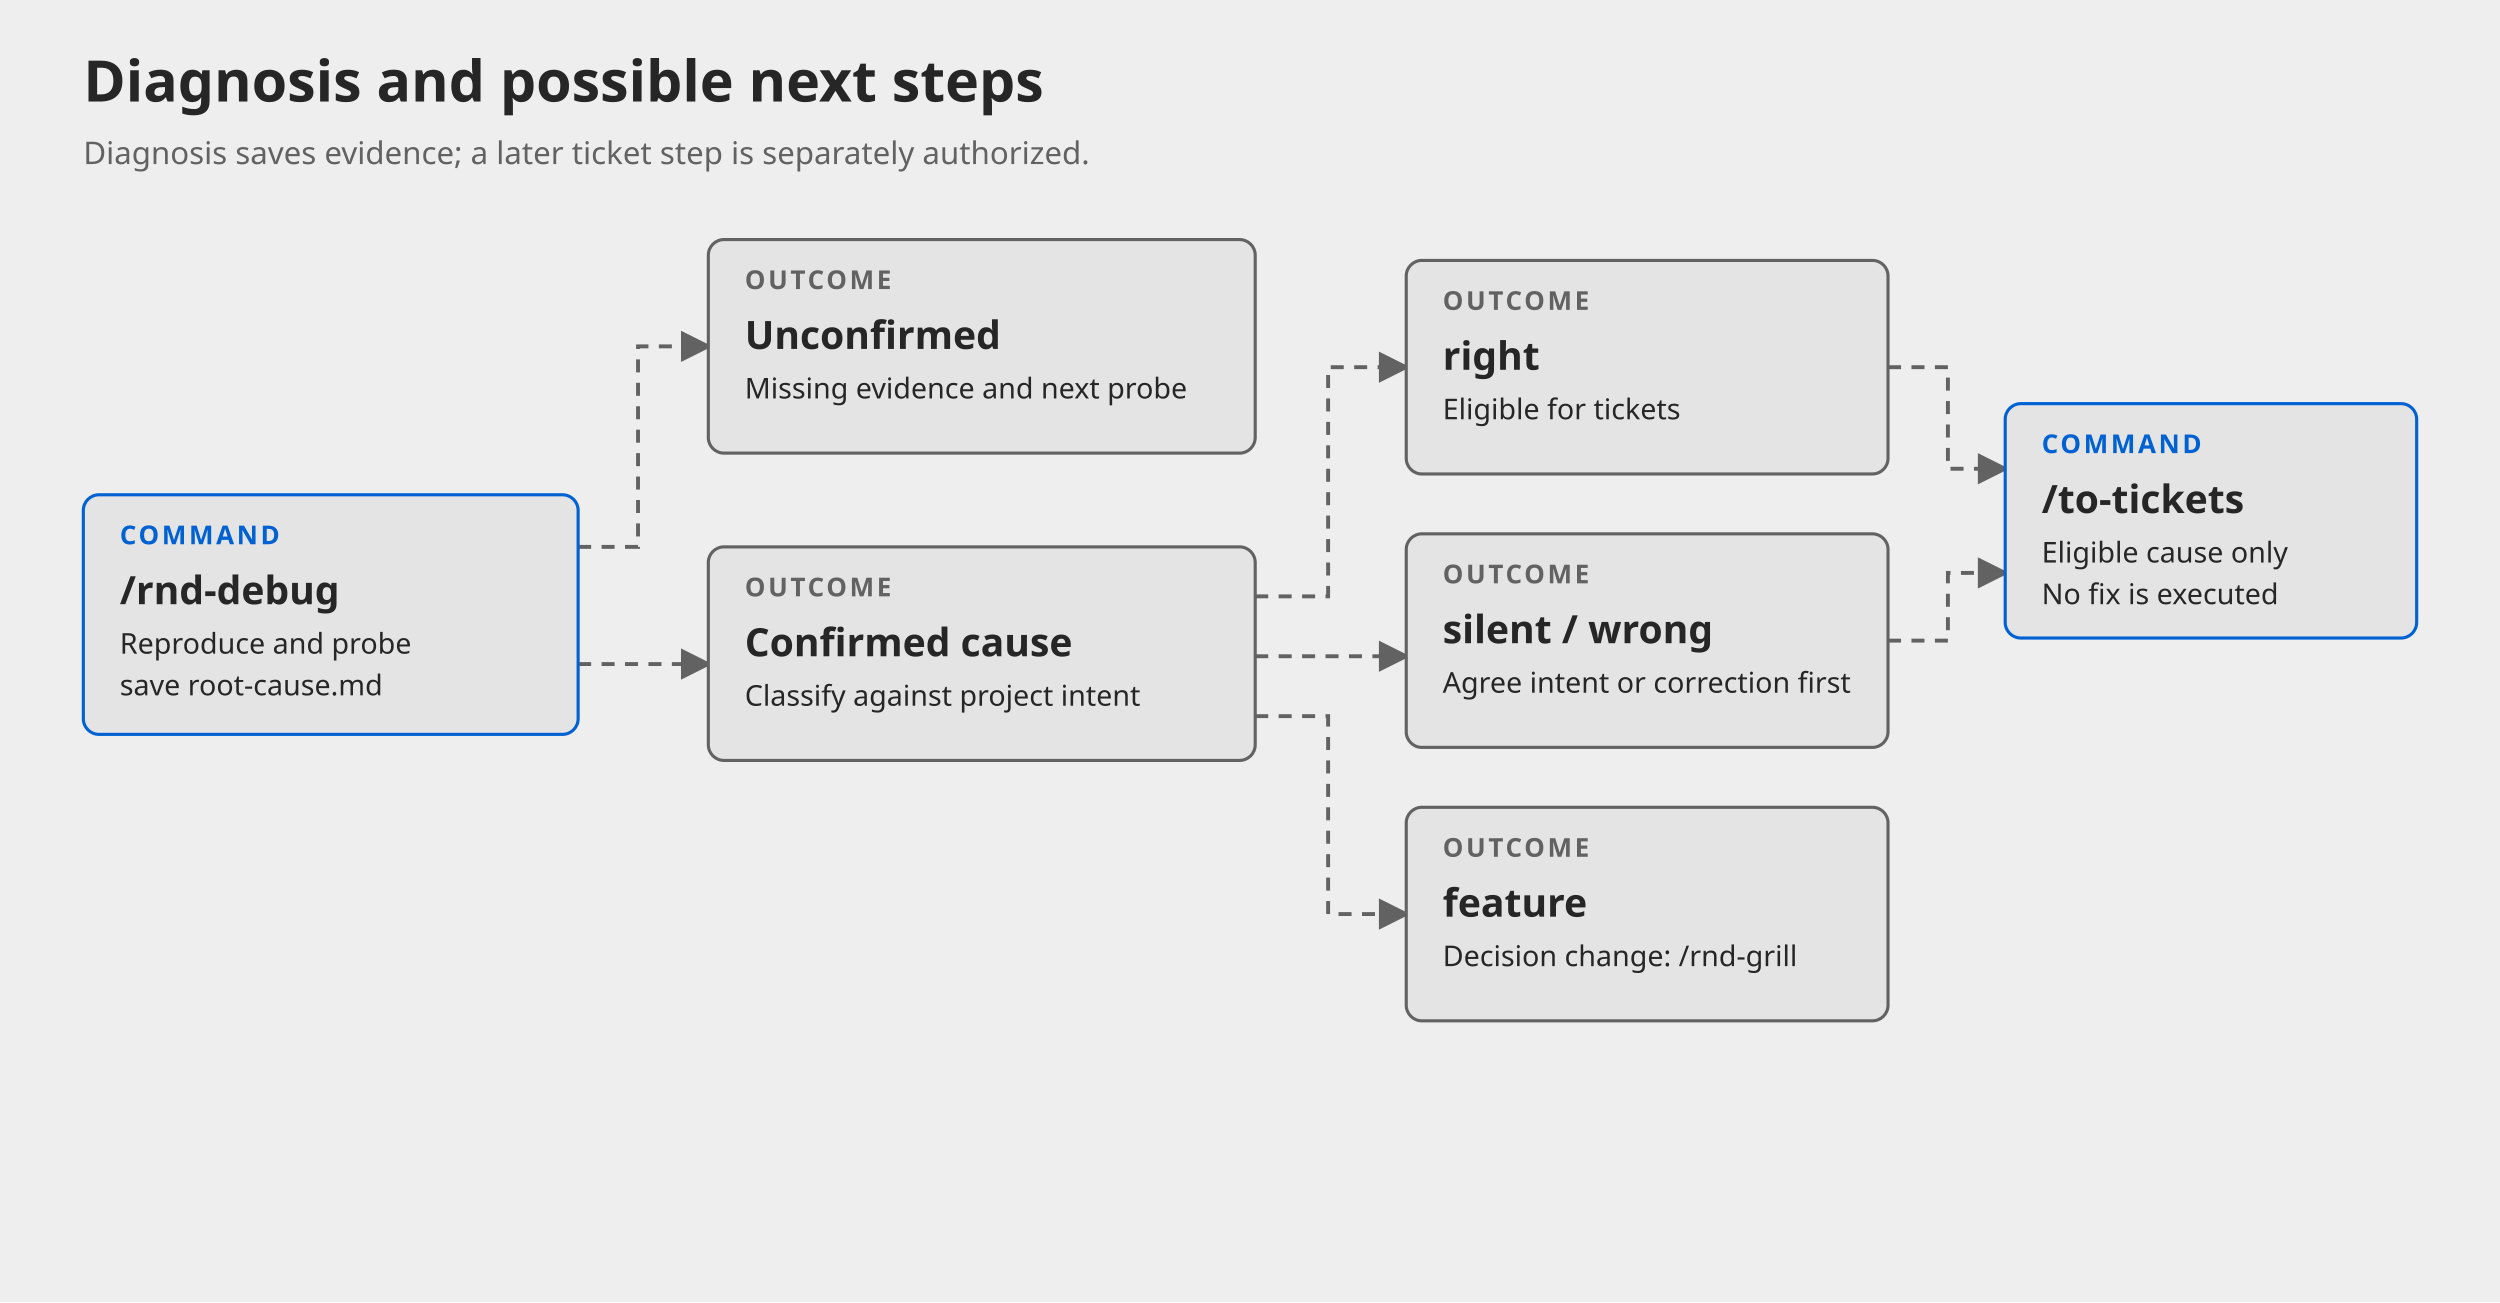
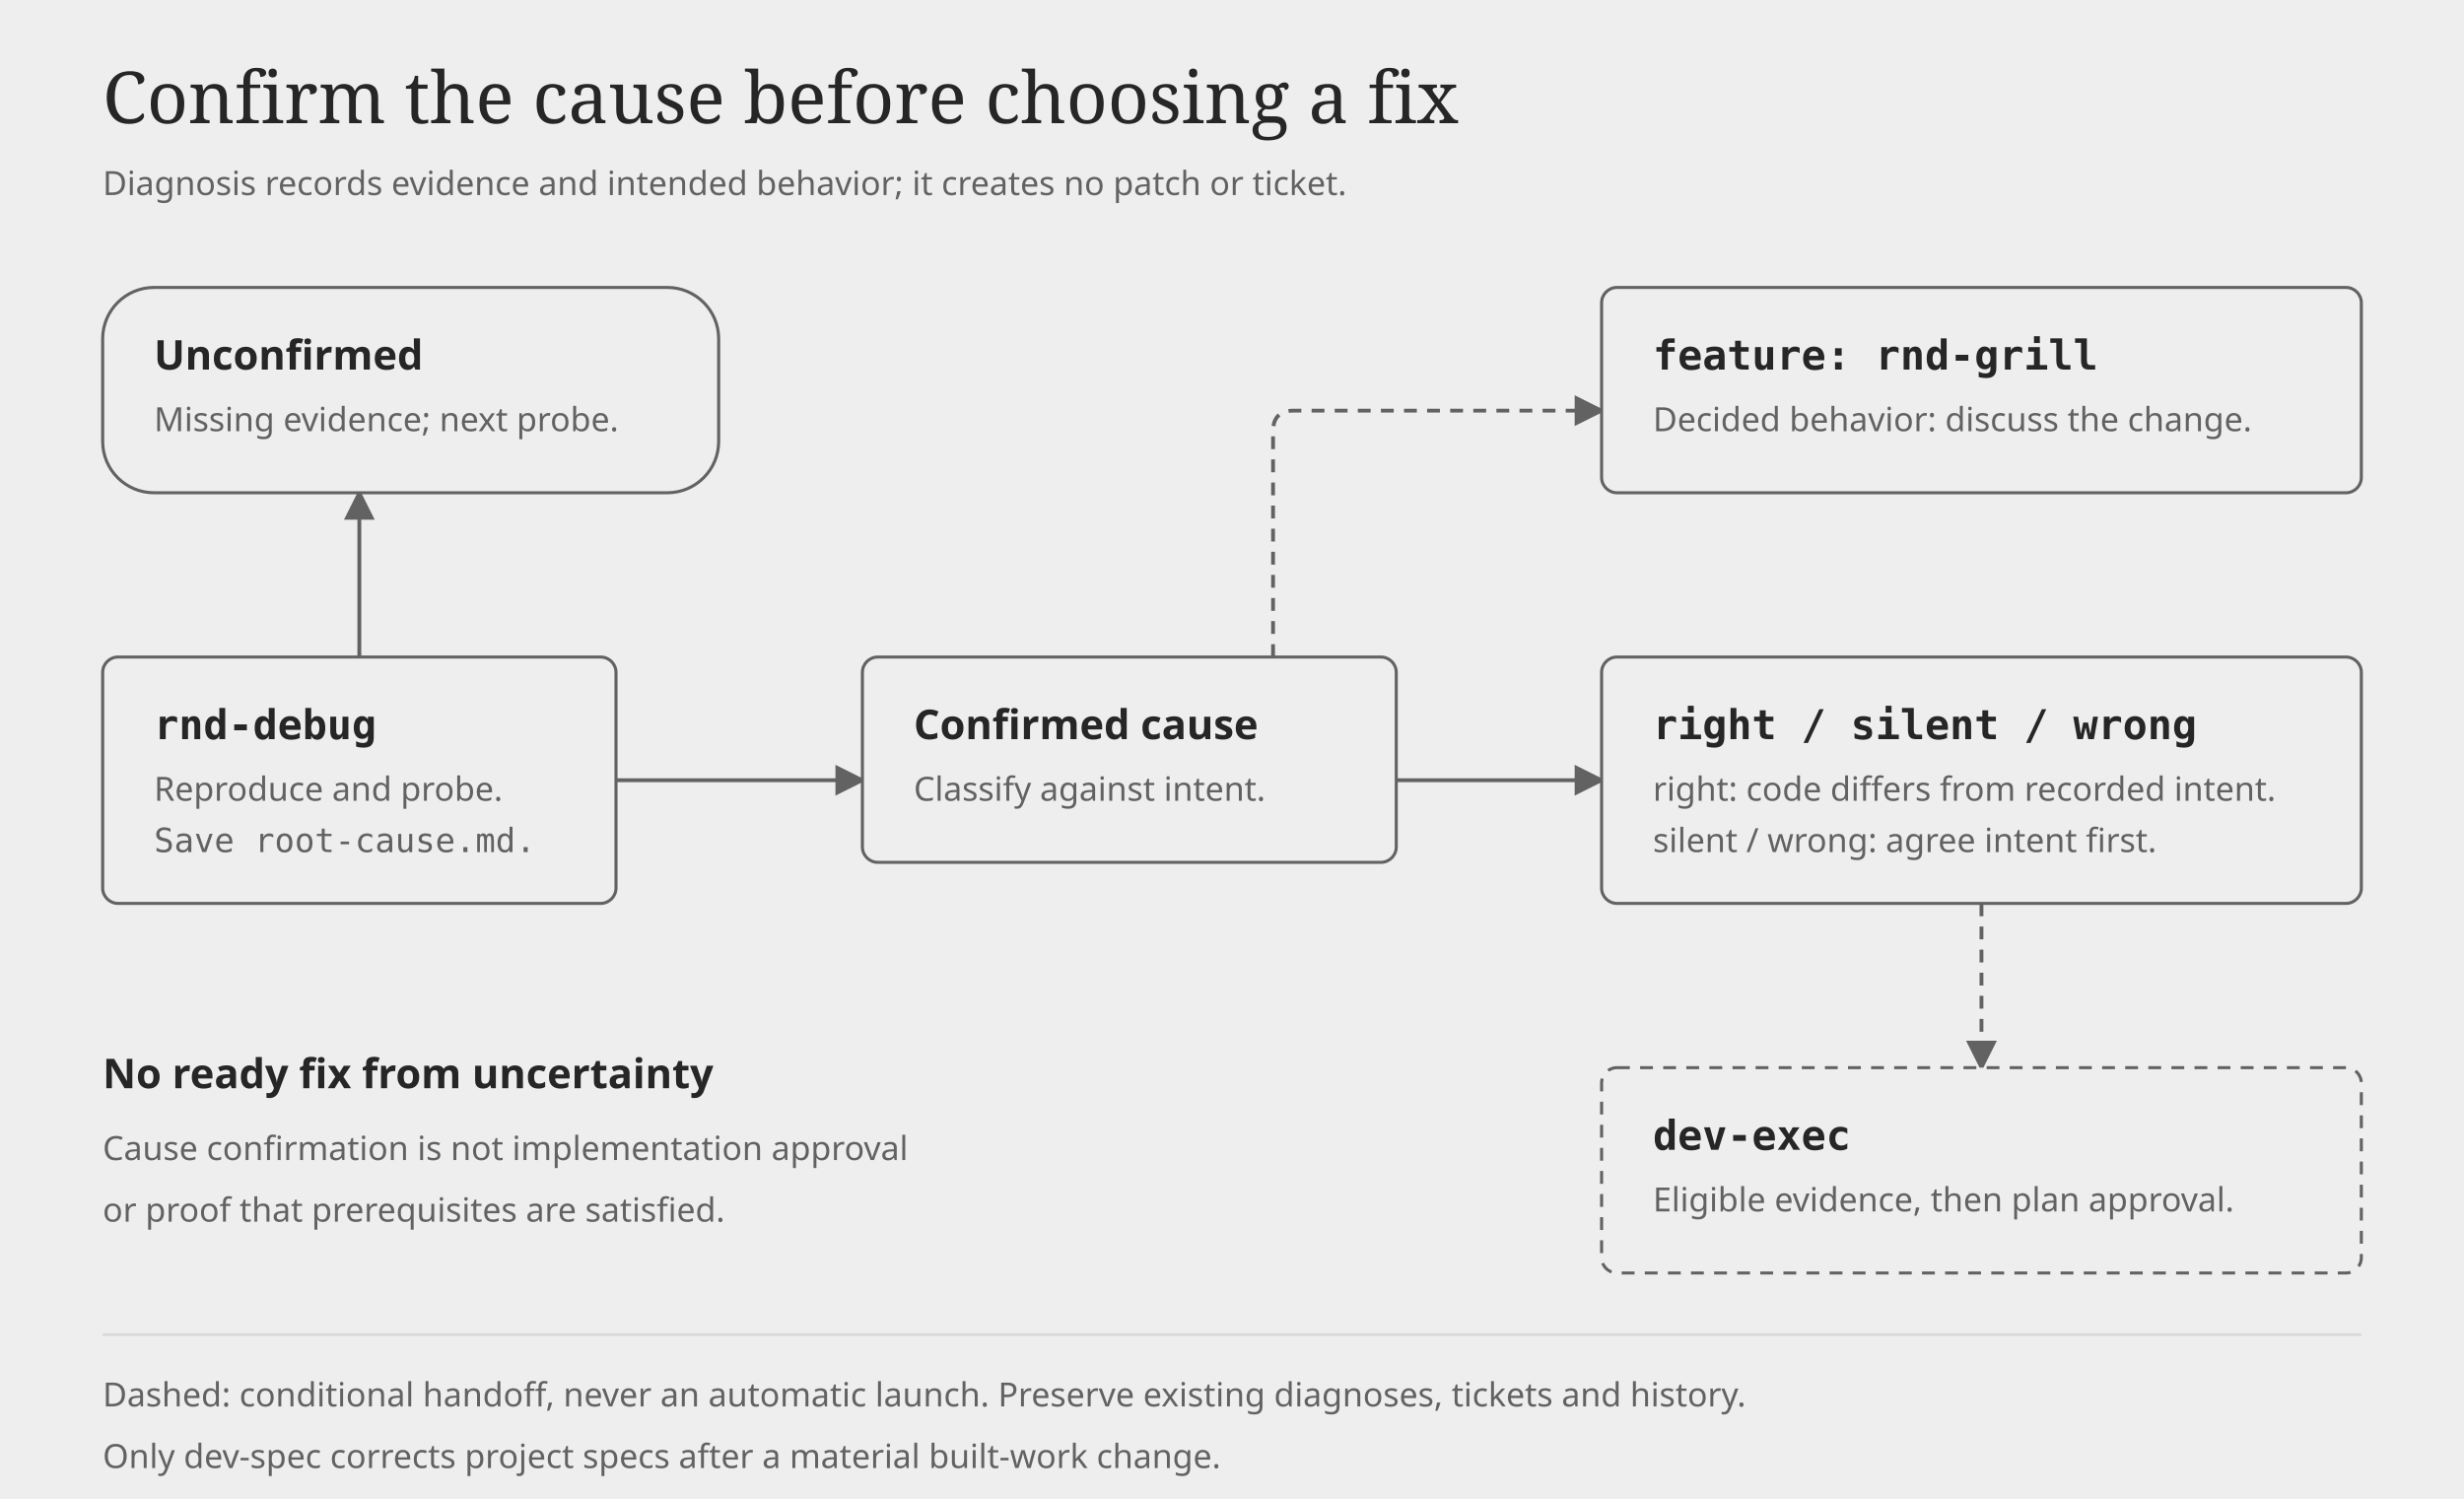
- <svg xmlns="http://www.w3.org/2000/svg" viewBox="0 0 960 500" role="img" aria-labelledby="nxs-bug-light-title nxs-bug-light-desc">
+ <svg xmlns="http://www.w3.org/2000/svg" width="960" height="584" viewBox="0 0 960 584" role="img" aria-labelledby="bug-light-title bug-light-desc">
  <defs>
-     <marker id="nxs-bug-light-arrow" markerWidth="8" markerHeight="8" refX="7" refY="4" orient="auto">
+     <marker id="bug-light-arrow" markerWidth="8" markerHeight="8" refX="7" refY="4" orient="auto">
      <path d="M0 0 L8 4 L0 8 Z" fill="#626262" />
    </marker>
  </defs>
-   <rect width="960" height="500" fill="#eeeeee" />
-   <text x="32" y="39" fill="#262626" font-family="system-ui,sans-serif" font-size="22" font-weight="650">Diagnosis and possible next steps</text>
-   <text x="32" y="63" fill="#626262" font-family="system-ui,sans-serif" font-size="12">Diagnosis saves evidence; a later ticket step is separately authorized.</text>
-   <path d="M222 210 H245 V133 H272" fill="none" stroke="#626262" stroke-width="1.5" stroke-dasharray="5 4" marker-end="url(#nxs-bug-light-arrow)" />
-   <path d="M222 255 H272" fill="none" stroke="#626262" stroke-width="1.5" stroke-dasharray="5 4" marker-end="url(#nxs-bug-light-arrow)" />
-   <path d="M482 229 H510 V141 H540" fill="none" stroke="#626262" stroke-width="1.5" stroke-dasharray="5 4" marker-end="url(#nxs-bug-light-arrow)" />
-   <path d="M482 252 H540" fill="none" stroke="#626262" stroke-width="1.5" stroke-dasharray="5 4" marker-end="url(#nxs-bug-light-arrow)" />
-   <path d="M482 275 H510 V351 H540" fill="none" stroke="#626262" stroke-width="1.5" stroke-dasharray="5 4" marker-end="url(#nxs-bug-light-arrow)" />
-   <path d="M725 141 H748 V180 H770" fill="none" stroke="#626262" stroke-width="1.5" stroke-dasharray="5 4" marker-end="url(#nxs-bug-light-arrow)" />
-   <path d="M725 246 H748 V220 H770" fill="none" stroke="#626262" stroke-width="1.5" stroke-dasharray="5 4" marker-end="url(#nxs-bug-light-arrow)" />
-   <rect x="32" y="190" width="190" height="92" rx="6" fill="#e4e4e4" stroke="#0061d2" stroke-width="1.2" />
-   <text x="46" y="209" fill="#0061d2" font-family="system-ui,sans-serif" font-size="10" font-weight="700" letter-spacing="1">COMMAND</text>
-   <text x="46" y="232" fill="#262626" font-family="system-ui,sans-serif" font-size="15" font-weight="650">/rnd-debug</text>
-   <text x="46" y="251" fill="#262626" font-family="system-ui,sans-serif" font-size="11">Reproduce and probe</text>
-   <text x="46" y="267" fill="#262626" font-family="system-ui,sans-serif" font-size="11">save root-cause.md</text>
-   <rect x="272" y="92" width="210" height="82" rx="6" fill="#e4e4e4" stroke="#626262" stroke-width="1.2" />
-   <text x="286" y="111" fill="#626262" font-family="system-ui,sans-serif" font-size="10" font-weight="700" letter-spacing="1">OUTCOME</text>
-   <text x="286" y="134" fill="#262626" font-family="system-ui,sans-serif" font-size="15" font-weight="650">Unconfirmed</text>
-   <text x="286" y="153" fill="#262626" font-family="system-ui,sans-serif" font-size="11">Missing evidence and next probe</text>
-   <rect x="272" y="210" width="210" height="82" rx="6" fill="#e4e4e4" stroke="#626262" stroke-width="1.2" />
-   <text x="286" y="229" fill="#626262" font-family="system-ui,sans-serif" font-size="10" font-weight="700" letter-spacing="1">OUTCOME</text>
-   <text x="286" y="252" fill="#262626" font-family="system-ui,sans-serif" font-size="15" font-weight="650">Confirmed cause</text>
-   <text x="286" y="271" fill="#262626" font-family="system-ui,sans-serif" font-size="11">Classify against project intent</text>
-   <rect x="540" y="100" width="185" height="82" rx="6" fill="#e4e4e4" stroke="#626262" stroke-width="1.2" />
-   <text x="554" y="119" fill="#626262" font-family="system-ui,sans-serif" font-size="10" font-weight="700" letter-spacing="1">OUTCOME</text>
-   <text x="554" y="142" fill="#262626" font-family="system-ui,sans-serif" font-size="15" font-weight="650">right</text>
-   <text x="554" y="161" fill="#262626" font-family="system-ui,sans-serif" font-size="11">Eligible for tickets</text>
-   <rect x="540" y="205" width="185" height="82" rx="6" fill="#e4e4e4" stroke="#626262" stroke-width="1.2" />
-   <text x="554" y="224" fill="#626262" font-family="system-ui,sans-serif" font-size="10" font-weight="700" letter-spacing="1">OUTCOME</text>
-   <text x="554" y="247" fill="#262626" font-family="system-ui,sans-serif" font-size="15" font-weight="650">silent / wrong</text>
-   <text x="554" y="266" fill="#262626" font-family="system-ui,sans-serif" font-size="11">Agree intent or correction first</text>
-   <rect x="540" y="310" width="185" height="82" rx="6" fill="#e4e4e4" stroke="#626262" stroke-width="1.2" />
-   <text x="554" y="329" fill="#626262" font-family="system-ui,sans-serif" font-size="10" font-weight="700" letter-spacing="1">OUTCOME</text>
-   <text x="554" y="352" fill="#262626" font-family="system-ui,sans-serif" font-size="15" font-weight="650">feature</text>
-   <text x="554" y="371" fill="#262626" font-family="system-ui,sans-serif" font-size="11">Decision change: /rnd-grill</text>
-   <rect x="770" y="155" width="158" height="90" rx="6" fill="#e4e4e4" stroke="#0061d2" stroke-width="1.2" />
-   <text x="784" y="174" fill="#0061d2" font-family="system-ui,sans-serif" font-size="10" font-weight="700" letter-spacing="1">COMMAND</text>
-   <text x="784" y="197" fill="#262626" font-family="system-ui,sans-serif" font-size="15" font-weight="650">/to-tickets</text>
-   <text x="784" y="216" fill="#262626" font-family="system-ui,sans-serif" font-size="11">Eligible cause only</text>
-   <text x="784" y="232" fill="#262626" font-family="system-ui,sans-serif" font-size="11">No fix is executed</text>
+   <style>text{font-family:'Geist',system-ui,sans-serif;fill:#262626}.title{font-family:'Instrument Serif',Georgia,serif;font-size:28px}.name{font-size:16px;font-weight:600}.cmd{font-family:'Geist Mono',ui-monospace,monospace}.sub{font-size:13px;fill:#626262}.node{fill:#eeeeee;stroke:#626262;stroke-width:1.2}.optional{stroke-dasharray:5 4}.edge{fill:none;stroke:#626262;stroke-width:1.5;marker-end:url(#bug-light-arrow)}</style>
+   <rect width="960" height="584" fill="#eeeeee" />
+   <text class="title" x="40" y="48">Confirm the cause before choosing a fix</text>
+   <text class="sub" x="40" y="76">Diagnosis records evidence and intended behavior; it creates no patch or ticket.</text>
+   <path class="edge" d="M140 256 V192" />
+   <path class="edge" d="M240 304 H336" />
+   <path class="edge" d="M544 304 H624" />
+   <path class="edge optional" d="M496 256 V168 Q496 160 504 160 H624" />
+   <path class="edge optional" d="M772 352 V416" />
+   <rect class="node" x="40" y="112" width="240" height="80" rx="20" />
+   <text class="name" x="60" y="144">Unconfirmed</text>
+   <text class="sub" x="60" y="168">Missing evidence; next probe.</text>
+   <rect class="node" x="40" y="256" width="200" height="96" rx="6" />
+   <text class="name cmd" x="60" y="288">rnd-debug</text>
+   <text class="sub" x="60" y="312">Reproduce and probe.</text>
+   <text class="sub cmd" x="60" y="332">Save root-cause.md.</text>
+   <rect class="node" x="336" y="256" width="208" height="80" rx="6" />
+   <text class="name" x="356" y="288">Confirmed cause</text>
+   <text class="sub" x="356" y="312">Classify against intent.</text>
+   <rect class="node" x="624" y="112" width="296" height="80" rx="6" />
+   <text class="name cmd" x="644" y="144">feature: rnd-grill</text>
+   <text class="sub" x="644" y="168">Decided behavior: discuss the change.</text>
+   <rect class="node" x="624" y="256" width="296" height="96" rx="6" />
+   <text class="name cmd" x="644" y="288">right / silent / wrong</text>
+   <text class="sub" x="644" y="312">right: code differs from recorded intent.</text>
+   <text class="sub" x="644" y="332">silent / wrong: agree intent first.</text>
+   <rect class="node optional" x="624" y="416" width="296" height="80" rx="6" />
+   <text class="name cmd" x="644" y="448">dev-exec</text>
+   <text class="sub" x="644" y="472">Eligible evidence, then plan approval.</text>
+   <text class="name" x="40" y="424">No ready fix from uncertainty</text>
+   <text class="sub" x="40" y="452">Cause confirmation is not implementation approval</text>
+   <text class="sub" x="40" y="476">or proof that prerequisites are satisfied.</text>
+   <path d="M40 520 H920" stroke="#d7d7d7" />
+   <text class="sub" x="40" y="548">Dashed: conditional handoff, never an automatic launch. Preserve existing diagnoses, tickets and history.</text>
+   <text class="sub" x="40" y="572">Only dev-spec corrects project specs after a material built-work change.</text>
</svg>
